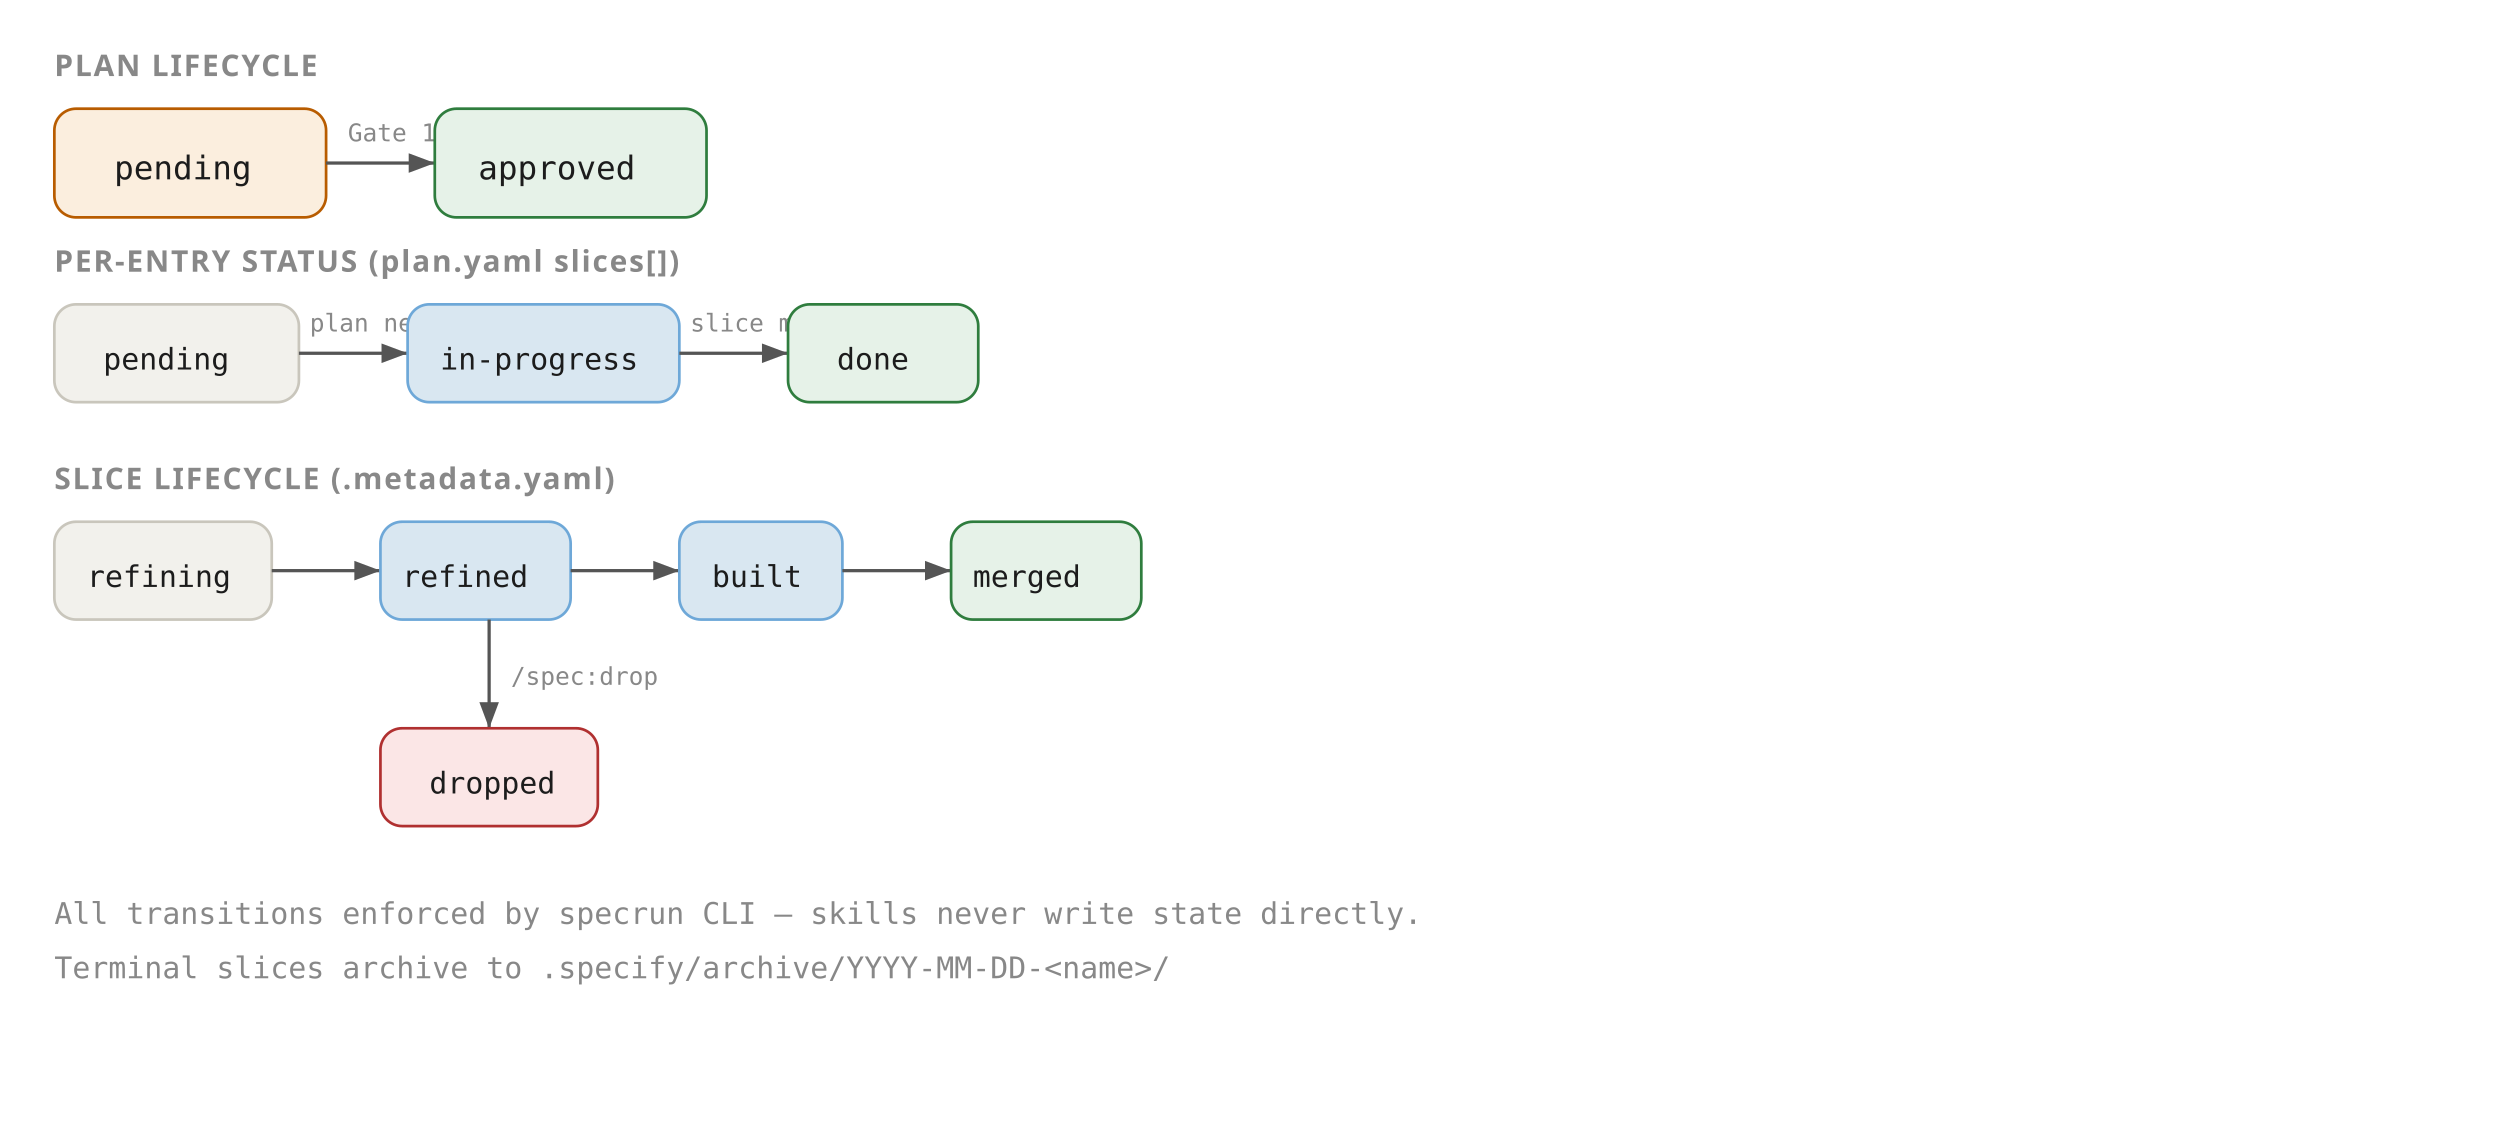
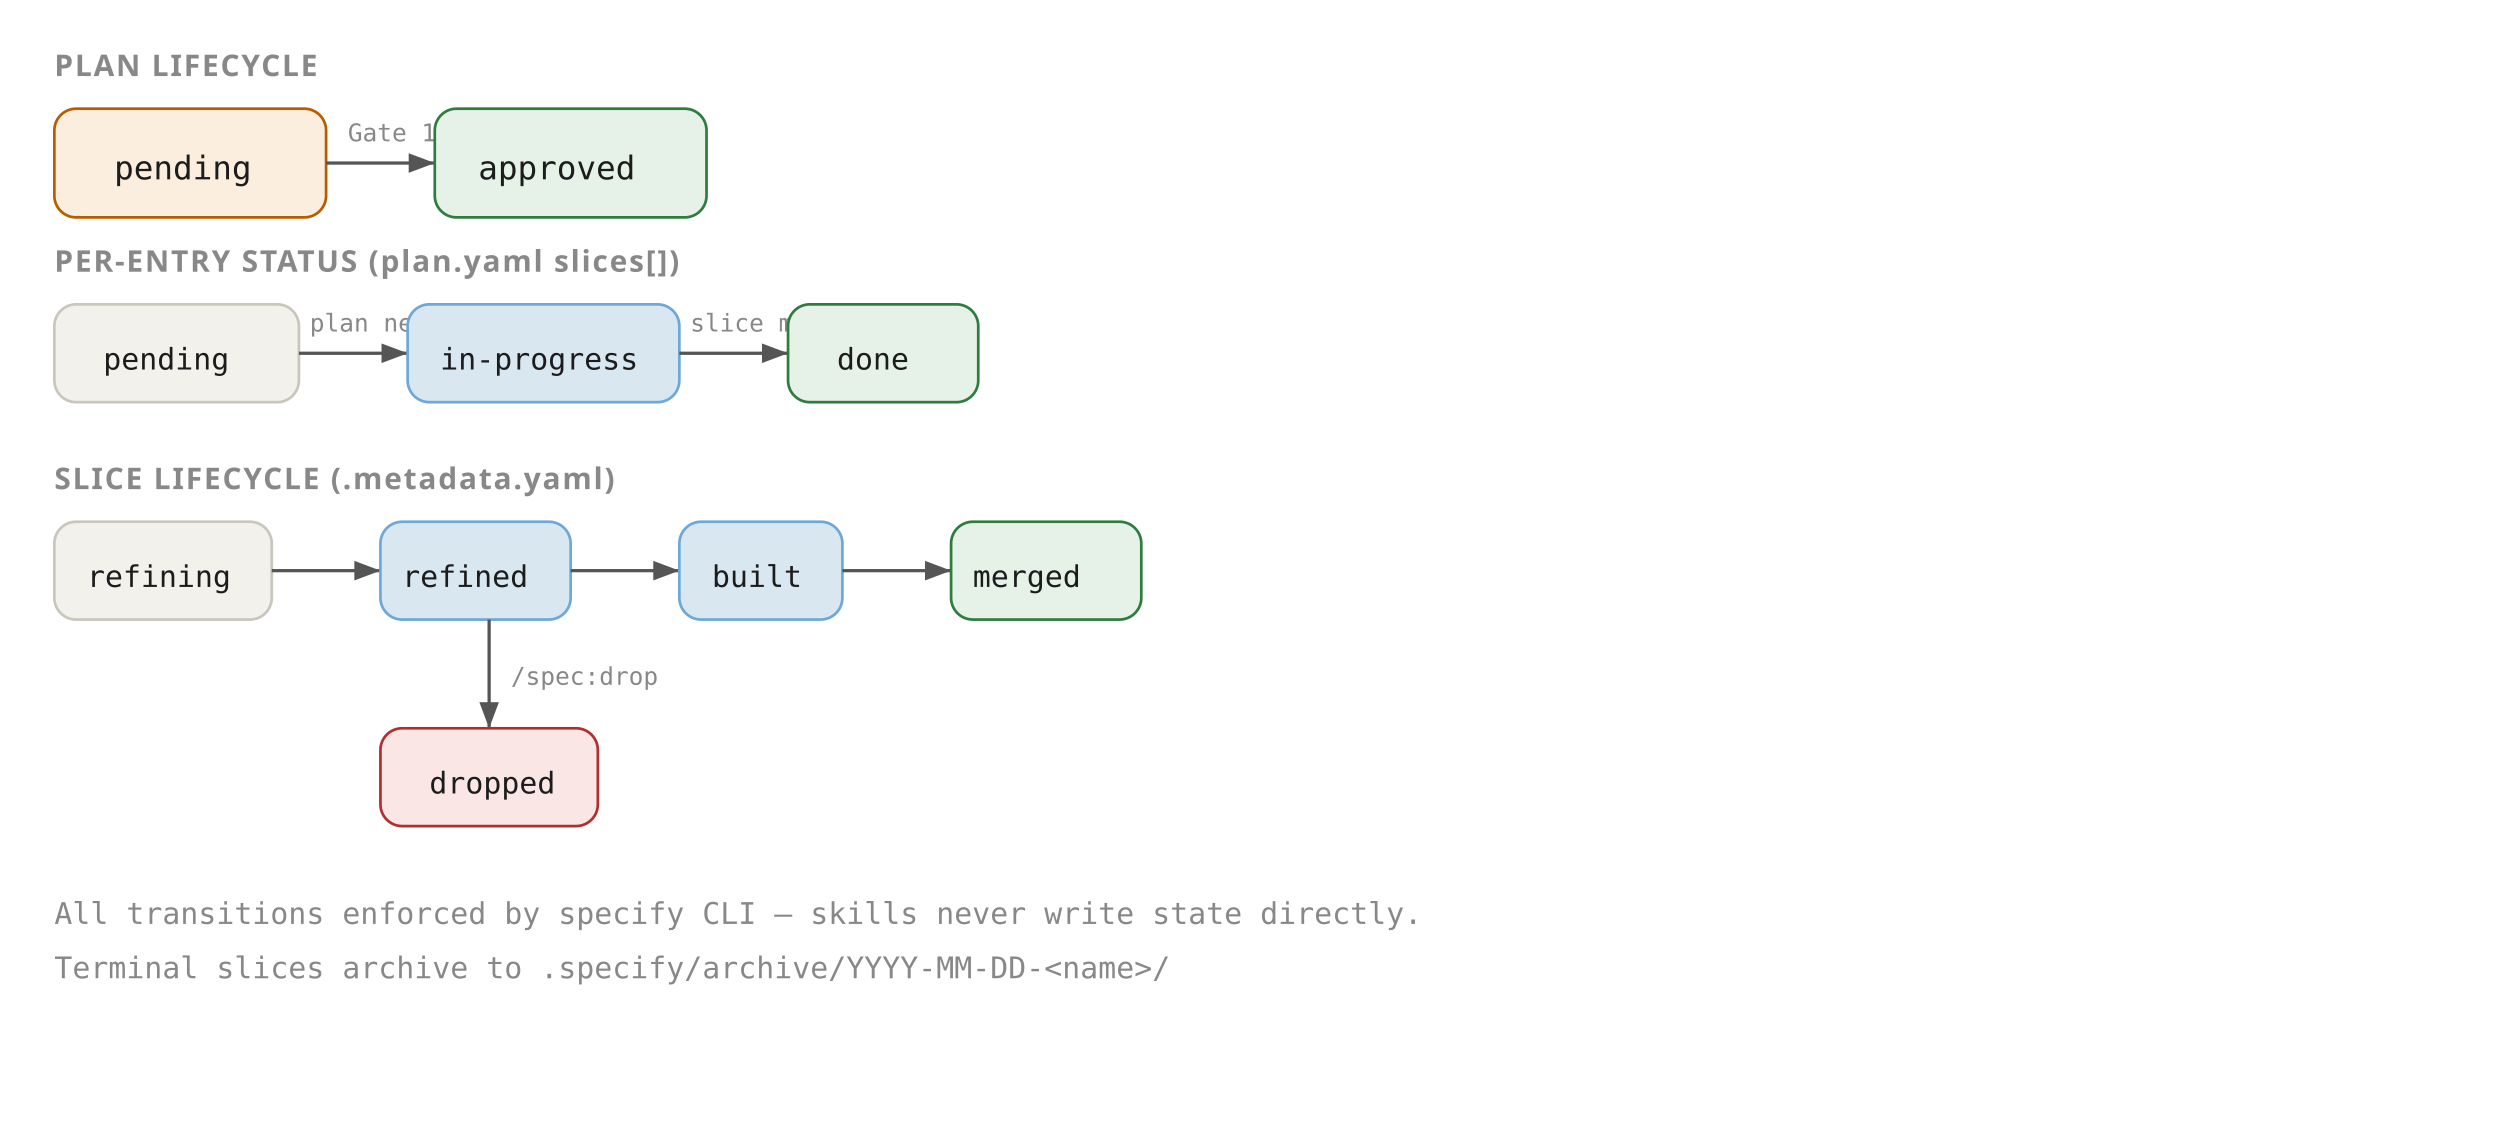
<svg xmlns="http://www.w3.org/2000/svg" viewBox="0 0 920 420" role="img" aria-label="Specify plan per-entry and slice lifecycle state machines">
  <defs>
    <marker id="arr" markerWidth="10" markerHeight="10" refX="8" refY="3" orient="auto">
      <path d="M0,0 L0,6 L8,3 z" fill="#555" />
    </marker>
  </defs>
  <text x="20" y="28" font-family="ui-sans-serif, system-ui, sans-serif" font-size="11" font-weight="600" fill="#888" letter-spacing="0.06em">PLAN LIFECYCLE</text>
  <rect x="20" y="40" width="100" height="40" rx="8" fill="#fbeede" stroke="#b85c00" />
  <text x="42" y="66" font-family="ui-monospace, monospace" font-size="12" fill="#1c1c1c">pending</text>
  <path d="M120 60 L160 60" stroke="#555" stroke-width="1.2" fill="none" marker-end="url(#arr)" />
  <text x="128" y="52" font-family="ui-monospace, monospace" font-size="9" fill="#888">Gate 1</text>
  <rect x="160" y="40" width="100" height="40" rx="8" fill="#e6f2e8" stroke="#2f7d3e" />
  <text x="176" y="66" font-family="ui-monospace, monospace" font-size="12" fill="#1c1c1c">approved</text>
  <text x="20" y="100" font-family="ui-sans-serif, system-ui, sans-serif" font-size="11" font-weight="600" fill="#888" letter-spacing="0.06em">PER-ENTRY STATUS (plan.yaml slices[])</text>
  <rect x="20" y="112" width="90" height="36" rx="8" fill="#f2f1ec" stroke="#c9c6bc" />
  <text x="38" y="136" font-family="ui-monospace, monospace" font-size="11" fill="#1c1c1c">pending</text>
  <path d="M110 130 L150 130" stroke="#555" stroke-width="1.2" fill="none" marker-end="url(#arr)" />
  <text x="114" y="122" font-family="ui-monospace, monospace" font-size="9" fill="#888">plan next</text>
  <rect x="150" y="112" width="100" height="36" rx="8" fill="#d9e7f1" stroke="#6ea8d8" />
  <text x="162" y="136" font-family="ui-monospace, monospace" font-size="11" fill="#1c1c1c">in-progress</text>
  <path d="M250 130 L290 130" stroke="#555" stroke-width="1.2" fill="none" marker-end="url(#arr)" />
  <text x="254" y="122" font-family="ui-monospace, monospace" font-size="9" fill="#888">slice merge</text>
  <rect x="290" y="112" width="70" height="36" rx="8" fill="#e6f2e8" stroke="#2f7d3e" />
  <text x="308" y="136" font-family="ui-monospace, monospace" font-size="11" fill="#1c1c1c">done</text>
  <text x="20" y="180" font-family="ui-sans-serif, system-ui, sans-serif" font-size="11" font-weight="600" fill="#888" letter-spacing="0.06em">SLICE LIFECYCLE (.metadata.yaml)</text>
  <rect x="20" y="192" width="80" height="36" rx="8" fill="#f2f1ec" stroke="#c9c6bc" />
  <text x="32" y="216" font-family="ui-monospace, monospace" font-size="11" fill="#1c1c1c">refining</text>
  <path d="M100 210 L140 210" stroke="#555" stroke-width="1.2" fill="none" marker-end="url(#arr)" />
  <rect x="140" y="192" width="70" height="36" rx="8" fill="#d9e7f1" stroke="#6ea8d8" />
  <text x="148" y="216" font-family="ui-monospace, monospace" font-size="11" fill="#1c1c1c">refined</text>
  <path d="M210 210 L250 210" stroke="#555" stroke-width="1.2" fill="none" marker-end="url(#arr)" />
  <rect x="250" y="192" width="60" height="36" rx="8" fill="#d9e7f1" stroke="#6ea8d8" />
  <text x="262" y="216" font-family="ui-monospace, monospace" font-size="11" fill="#1c1c1c">built</text>
  <path d="M310 210 L350 210" stroke="#555" stroke-width="1.2" fill="none" marker-end="url(#arr)" />
  <rect x="350" y="192" width="70" height="36" rx="8" fill="#e6f2e8" stroke="#2f7d3e" />
  <text x="358" y="216" font-family="ui-monospace, monospace" font-size="11" fill="#1c1c1c">merged</text>
  <path d="M180 228 L180 268" stroke="#555" stroke-width="1.2" fill="none" marker-end="url(#arr)" />
  <text x="188" y="252" font-family="ui-monospace, monospace" font-size="9" fill="#888">/spec:drop</text>
  <rect x="140" y="268" width="80" height="36" rx="8" fill="#fbe6e6" stroke="#b03030" />
  <text x="158" y="292" font-family="ui-monospace, monospace" font-size="11" fill="#1c1c1c">dropped</text>
-   <text x="20" y="340" font-family="ui-monospace, monospace" font-size="11" fill="#888">All transitions enforced by specrun CLI — skills never write state directly.</text>
+   <text x="20" y="340" font-family="ui-monospace, monospace" font-size="11" fill="#888">All transitions enforced by specify CLI — skills never write state directly.</text>
  <text x="20" y="360" font-family="ui-monospace, monospace" font-size="11" fill="#888">Terminal slices archive to .specify/archive/YYYY-MM-DD-&lt;name&gt;/</text>
</svg>
